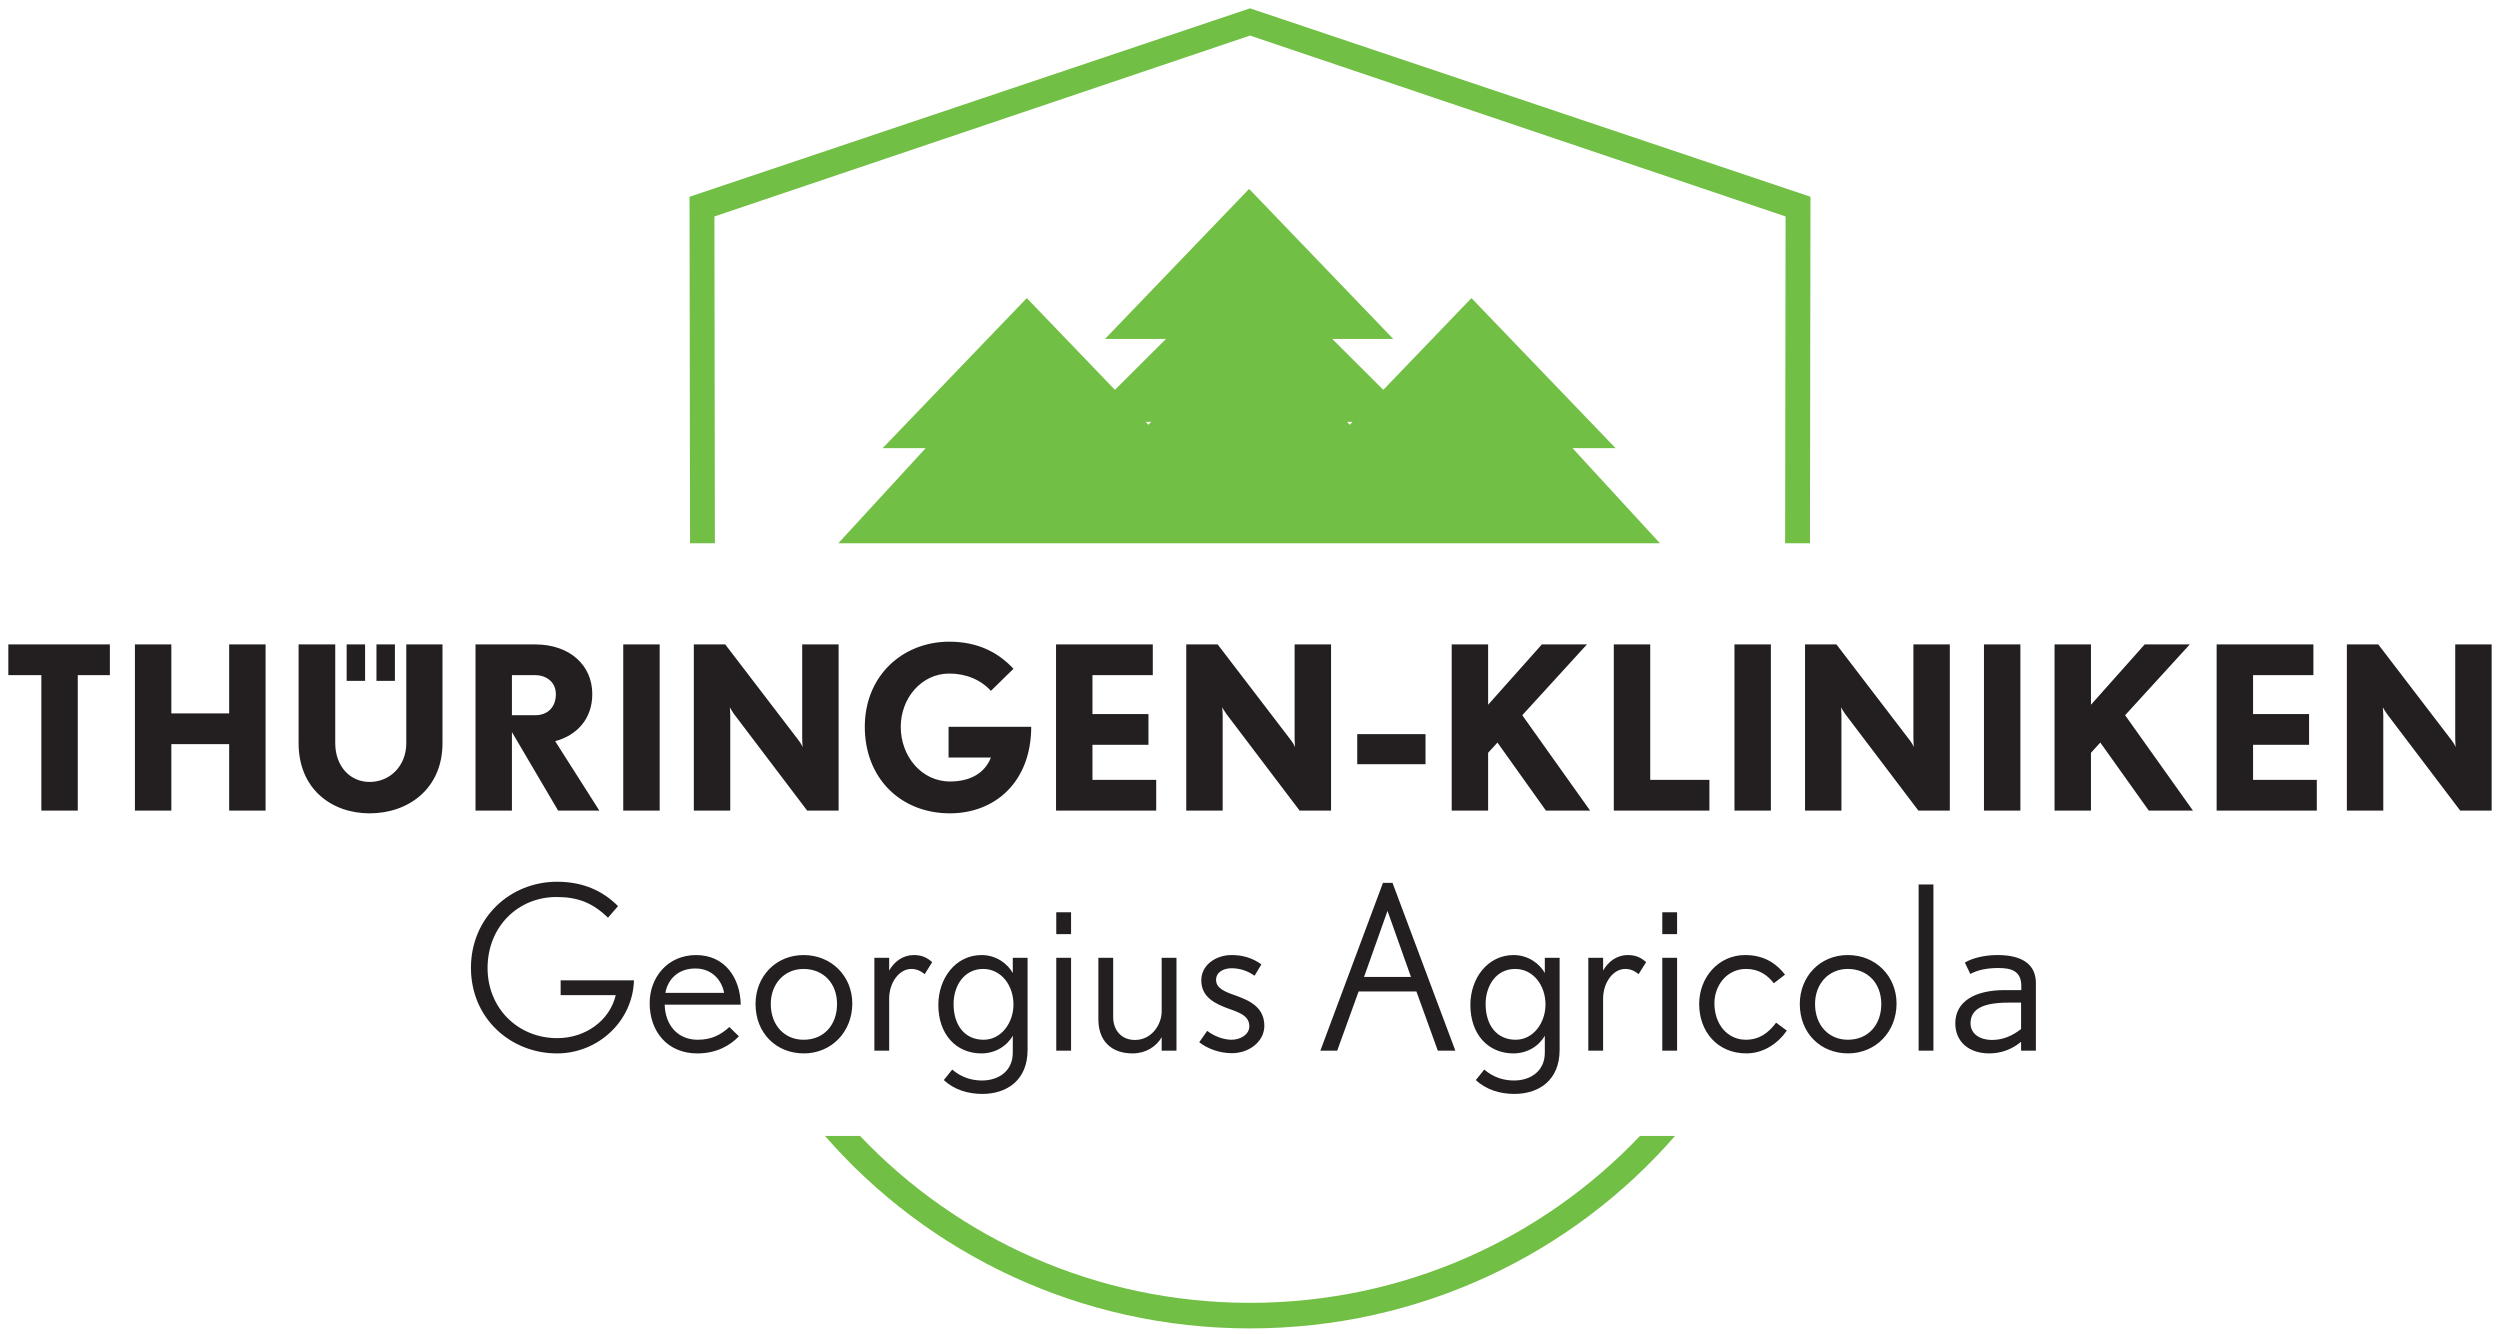
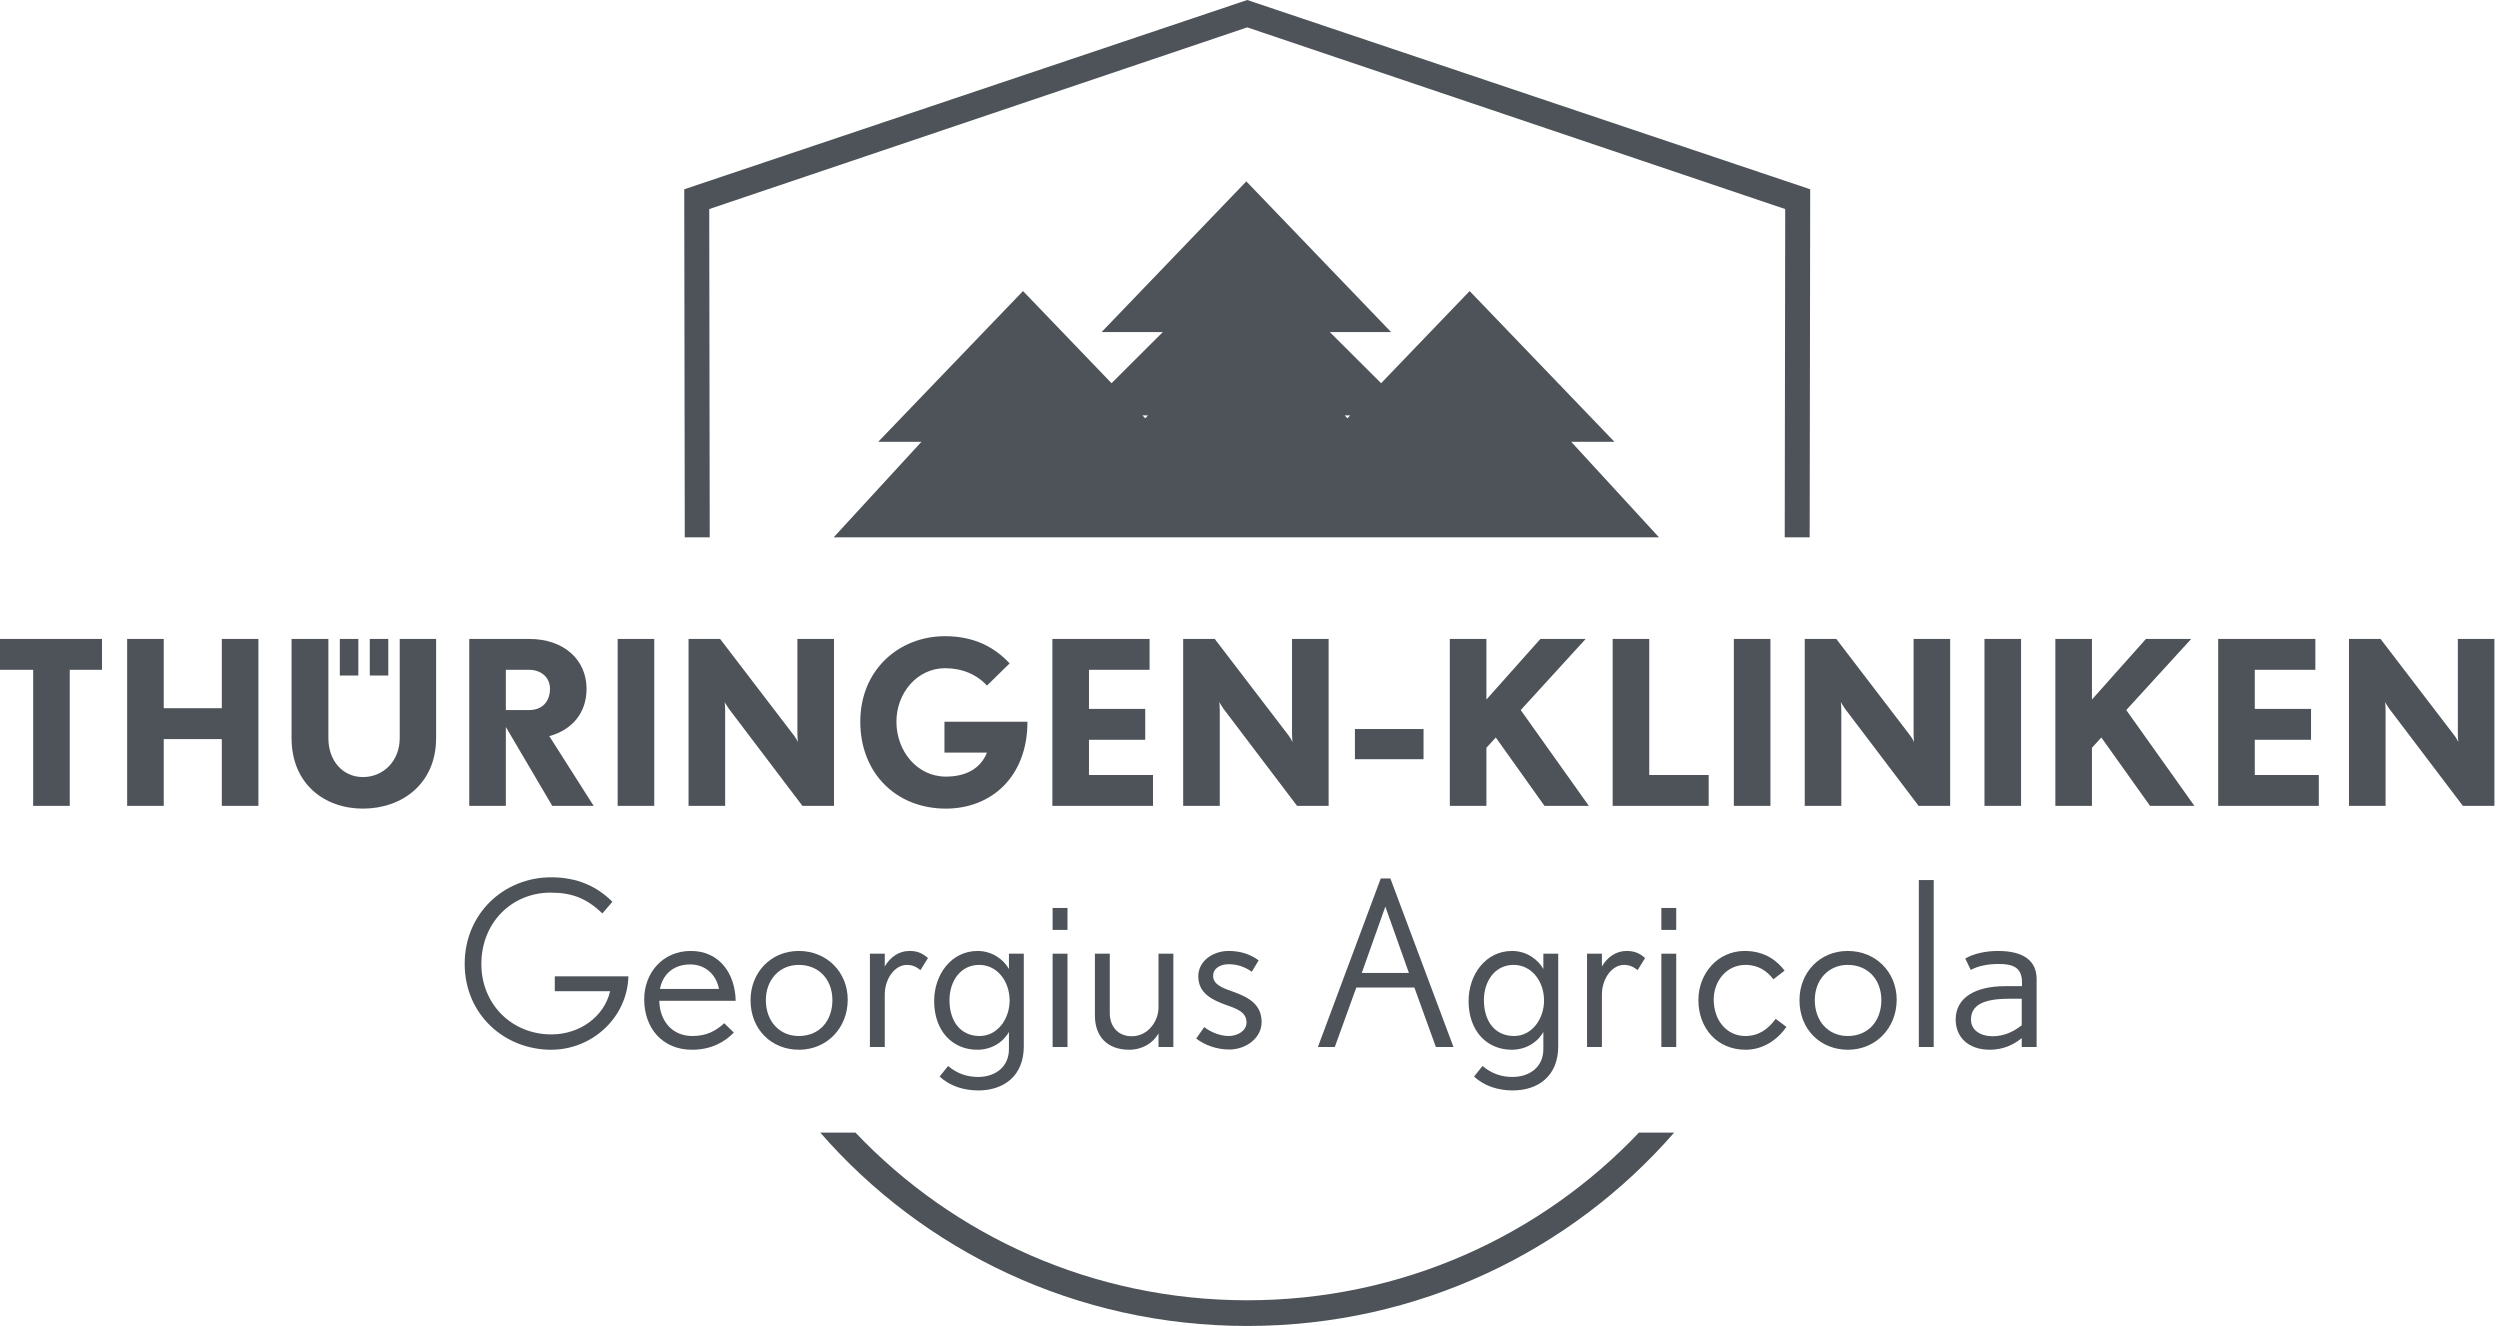
- <svg xmlns="http://www.w3.org/2000/svg" preserveAspectRatio="xMinYMin meet" version="1.1" viewBox="0 0 300 160">
-   <g fill="#71bf44">
-     <path d="m 188.703,53.777 h 5.166 L 176.573,35.771 165.998,46.78 159.873,40.674 H 167.191 L 149.894,22.668 132.598,40.674 h 7.317 L 133.791,46.78 123.215,35.771 105.918,53.777 h 5.166 l -10.488,11.413 h 98.594 z m -50.558,-3.155 -0.326,0.352 -0.337,-0.352 z m 24.161,0 -0.339,0.352 -0.325,-0.352 z" />
-     <path d="m 217.195,65.19 0.062,-41.578 L 150.003,1 82.744,23.612 l 0.062,41.578 h 2.981 L 85.73,25.975 150.003,4.268 214.271,25.975 214.214,65.19 Z M 98.995,136.309 c 12.315,14.139 30.584,23.1 51.006,23.1 20.421,0 38.691,-8.961 51.005,-23.1 h -4.206 c -11.705,12.328 -28.332,20.031 -46.799,20.031 -18.467,0 -35.094,-7.703 -46.799,-20.031 z" />
-   </g>
-   <path d="m 76.075,117.639 h -8.797 v 1.776 h 6.611 c -0.711,3.032 -3.606,5.163 -7.021,5.163 -4.699,0 -8.36,-3.579 -8.36,-8.414 0,-4.944 3.634,-8.524 8.278,-8.524 2.541,0 4.317,0.683 6.174,2.486 l 1.203,-1.393 c -1.83,-1.83 -4.18,-2.924 -7.322,-2.924 -5.655,0 -10.327,4.344 -10.327,10.327 0,6.119 4.809,10.273 10.327,10.273 4.945,0 9.098,-3.88 9.234,-8.77 z m 12.813,2.923 c -0.055,-3.196 -1.885,-5.955 -5.355,-5.955 -3.442,0 -5.573,2.705 -5.573,5.764 0,3.443 2.158,6.039 5.709,6.039 2.377,0 3.961,-0.984 5,-2.05 l -1.148,-1.12 c -1.01,0.929 -2.131,1.53 -3.797,1.53 -2.459,0 -3.907,-1.83 -3.961,-4.207 z m -1.994,-1.42 h -7.049 c 0.301,-1.639 1.53,-2.924 3.605,-2.924 1.995,0 3.171,1.421 3.444,2.924 z m 15.38,1.284 c 0,-3.278 -2.486,-5.819 -5.846,-5.819 -3.36,0 -5.764,2.596 -5.764,5.873 0,3.525 2.514,5.929 5.791,5.929 3.305,0 5.819,-2.568 5.819,-5.984 z m -1.83,0.055 c 0,2.459 -1.53,4.289 -4.016,4.289 -2.322,0 -3.934,-1.776 -3.934,-4.289 0,-2.404 1.612,-4.207 3.934,-4.207 2.35,0 4.016,1.694 4.016,4.207 z m 11.42,-5.026 c -0.683,-0.601 -1.312,-0.847 -2.213,-0.847 -1.285,0 -2.322,0.765 -2.951,1.858 v -1.53 h -1.776 v 11.147 h 1.776 v -6.256 c 0,-1.912 1.202,-3.552 2.65,-3.552 0.574,0 1.092,0.191 1.612,0.629 z m 11.446,10.545 V 114.934 h -1.776 v 1.83 c -0.601,-1.092 -1.967,-2.158 -3.743,-2.158 -3.142,0 -5.191,2.814 -5.191,5.983 0,3.525 2.131,5.82 5.164,5.82 1.694,0 3.087,-0.902 3.77,-2.131 v 2.049 c 0,2.213 -1.721,3.333 -3.688,3.333 -1.23,0 -2.459,-0.355 -3.58,-1.311 l -1.01,1.256 c 1.202,1.147 2.896,1.666 4.617,1.666 2.977,0 5.436,-1.666 5.436,-5.272 z m -1.694,-5.465 c 0,2.186 -1.448,4.235 -3.579,4.235 -2.322,0 -3.607,-1.803 -3.607,-4.289 0,-2.186 1.257,-4.207 3.552,-4.207 2.158,0 3.633,1.967 3.633,4.262 z m 6.912,-8.442 v -2.623 h -1.777 v 2.623 z m 0,13.988 V 114.934 h -1.777 v 11.147 z m 12.649,0 V 114.934 h -1.777 v 6.447 c 0,1.557 -1.202,3.415 -3.196,3.415 -1.694,0 -2.623,-1.229 -2.623,-2.759 v -7.103 h -1.776 v 7.403 c 0,2.486 1.475,4.072 4.098,4.072 1.557,0 2.842,-0.793 3.497,-1.941 v 1.613 z m 10.544,-2.978 c 0,-2.295 -1.858,-3.059 -3.497,-3.661 -1.366,-0.465 -2.295,-0.902 -2.295,-1.858 0,-0.984 0.984,-1.394 1.858,-1.394 0.929,0 1.885,0.273 2.76,0.902 l 0.82,-1.366 c -1.121,-0.82 -2.35,-1.121 -3.58,-1.121 -1.858,0 -3.633,1.175 -3.633,3.033 0,2.076 1.748,2.841 3.305,3.415 1.339,0.465 2.459,0.875 2.459,2.104 0,0.984 -1.065,1.612 -2.131,1.612 -0.901,0 -2.049,-0.383 -2.923,-1.065 l -0.957,1.366 c 1.011,0.793 2.459,1.312 3.934,1.312 2.049,0 3.879,-1.394 3.879,-3.279 z m 22.921,2.978 -7.54,-20.135 h -1.148 l -7.512,20.135 h 2.022 l 2.568,-7.103 h 6.938 l 2.568,7.103 z m -5.327,-8.852 h -5.629 l 2.814,-7.922 z m 17.839,8.77 V 114.934 h -1.776 v 1.83 c -0.601,-1.092 -1.967,-2.158 -3.743,-2.158 -3.142,0 -5.191,2.814 -5.191,5.983 0,3.525 2.131,5.82 5.164,5.82 1.694,0 3.088,-0.902 3.77,-2.131 v 2.049 c 0,2.213 -1.721,3.333 -3.688,3.333 -1.229,0 -2.459,-0.355 -3.579,-1.311 l -1.011,1.256 c 1.203,1.147 2.896,1.666 4.617,1.666 2.978,0 5.436,-1.666 5.436,-5.272 z m -1.694,-5.465 c 0,2.186 -1.448,4.235 -3.579,4.235 -2.322,0 -3.606,-1.803 -3.606,-4.289 0,-2.186 1.256,-4.207 3.551,-4.207 2.158,0 3.633,1.967 3.633,4.262 z m 12.075,-5.081 c -0.682,-0.601 -1.311,-0.847 -2.213,-0.847 -1.284,0 -2.321,0.765 -2.95,1.858 v -1.53 h -1.776 v 11.147 h 1.776 v -6.256 c 0,-1.912 1.202,-3.552 2.65,-3.552 0.573,0 1.092,0.191 1.612,0.629 z m 3.716,-3.361 v -2.623 h -1.777 v 2.623 z m 0,13.988 V 114.934 h -1.777 v 11.147 z m 13.167,-2.404 -1.284,-0.957 c -0.929,1.257 -2.049,2.049 -3.633,2.049 -2.186,0 -3.771,-1.83 -3.771,-4.371 0,-2.158 1.503,-4.125 3.798,-4.125 1.557,0 2.595,0.765 3.333,1.721 l 1.338,-1.038 c -0.819,-1.066 -2.24,-2.35 -4.78,-2.35 -3.197,0 -5.519,2.678 -5.519,5.873 0,3.306 2.186,5.929 5.656,5.929 2.104,0 3.825,-1.23 4.862,-2.732 z m 13.168,-3.252 c 0,-3.278 -2.486,-5.819 -5.847,-5.819 -3.36,0 -5.764,2.596 -5.764,5.873 0,3.525 2.514,5.929 5.791,5.929 3.306,0 5.82,-2.568 5.82,-5.984 z m -1.831,0.055 c 0,2.459 -1.53,4.289 -4.016,4.289 -2.322,0 -3.934,-1.776 -3.934,-4.289 0,-2.404 1.612,-4.207 3.934,-4.207 2.35,0 4.016,1.694 4.016,4.207 z m 6.256,5.601 v -19.944 h -1.776 v 19.944 z m 12.294,0 v -8.115 c 0,-2.185 -1.557,-3.36 -4.616,-3.36 -1.394,0 -2.896,0.301 -3.908,0.902 l 0.656,1.366 c 0.929,-0.492 2.022,-0.711 3.388,-0.711 1.612,0 2.731,0.41 2.731,2.158 v 0.492 h -1.994 c -3.579,0 -5.928,1.366 -5.928,3.989 0,2.158 1.584,3.607 4.071,3.607 1.557,0 2.842,-0.574 3.825,-1.394 v 1.066 z m -1.776,-2.596 c -0.983,0.765 -2.104,1.311 -3.497,1.311 -1.338,0 -2.568,-0.655 -2.568,-1.994 0,-1.776 1.584,-2.486 4.563,-2.486 h 1.502 z" fill="#231f20" />
-   <path d="M 13.184,81.019 V 77.331 H 1 v 3.688 H 4.961 V 97.274 H 9.332 V 81.019 Z m 18.686,16.255 v -19.943 h -4.371 v 8.278 h -6.938 v -8.278 h -4.371 v 19.943 h 4.371 v -7.977 h 6.938 v 7.977 z M 47.389,81.702 v -4.371 h -2.213 v 4.371 z m -3.579,0 v -4.371 h -2.213 v 4.371 z m 9.289,7.485 V 77.331 h -4.345 v 11.856 c 0,2.705 -1.94,4.645 -4.399,4.645 -2.403,0 -4.125,-1.94 -4.125,-4.645 V 77.331 h -4.399 v 11.856 c 0,5.465 3.935,8.414 8.524,8.414 4.645,0 8.743,-2.95 8.743,-8.414 z m 18.823,8.086 -5.301,-8.332 c 2.623,-0.71 4.453,-2.678 4.453,-5.655 0,-3.443 -2.678,-5.955 -6.857,-5.955 h -7.157 v 19.943 h 4.371 V 87.849 l 5.545,9.425 z m -5.219,-13.987 c 0,1.558 -0.956,2.541 -2.486,2.541 h -2.786 v -4.809 h 2.786 c 1.394,0 2.486,0.875 2.486,2.268 z m 12.458,13.987 v -19.943 h -4.371 v 19.943 z m 21.473,0 v -19.943 h -4.371 v 11.31 c 0,0.492 0.055,0.984 0.055,1.011 -0.027,-0.082 -0.219,-0.465 -0.492,-0.82 L 87.029,77.331 h -3.77 v 19.943 h 4.371 V 85.855 c 0,-0.465 -0.055,-0.956 -0.055,-0.983 0.027,0.055 0.246,0.437 0.492,0.792 l 8.796,11.61 z m 23.112,-10.053 h -9.918 v 3.688 h 5.082 c -0.765,1.912 -2.514,2.869 -4.918,2.869 -3.415,0 -5.901,-3.033 -5.901,-6.557 0,-3.441 2.486,-6.393 5.819,-6.393 2.022,0 3.77,0.738 5,2.076 l 2.705,-2.65 c -1.749,-1.885 -4.18,-3.251 -7.705,-3.251 -5.545,0 -10.135,4.043 -10.135,10.217 0,6.147 4.289,10.381 10.217,10.381 5.437,0 9.754,-3.797 9.754,-10.381 z m 14.998,10.053 v -3.688 h -7.649 v -4.207 h 6.721 V 85.691 h -6.721 v -4.672 h 7.24 v -3.688 h -11.611 v 19.943 z m 20.981,0 v -19.943 h -4.371 v 11.31 c 0,0.492 0.055,0.984 0.055,1.011 -0.027,-0.082 -0.219,-0.465 -0.491,-0.82 l -8.797,-11.501 h -3.771 v 19.943 h 4.371 V 85.855 c 0,-0.465 -0.055,-0.956 -0.055,-0.983 0.027,0.055 0.246,0.437 0.492,0.792 l 8.797,11.61 z m 11.338,-5.573 v -3.606 h -8.196 v 3.606 z m 19.751,5.573 -8.141,-11.446 7.758,-8.496 h -5.409 l -6.447,7.239 v -7.239 h -4.371 v 19.943 h 4.371 v -6.938 l 1.12,-1.23 5.82,8.168 z m 14.315,0 v -3.688 h -7.102 V 77.331 h -4.371 v 19.943 z m 7.377,0 v -19.943 h -4.371 v 19.943 z m 21.472,0 v -19.943 h -4.37 v 11.31 c 0,0.492 0.055,0.984 0.055,1.011 -0.027,-0.082 -0.219,-0.465 -0.492,-0.82 l -8.797,-11.501 h -3.77 v 19.943 h 4.37 V 85.855 c 0,-0.465 -0.055,-0.956 -0.055,-0.983 0.027,0.055 0.247,0.437 0.492,0.792 l 8.797,11.61 z m 8.469,0 v -19.943 h -4.371 v 19.943 z m 20.709,0 -8.142,-11.446 7.759,-8.496 h -5.41 l -6.447,7.239 v -7.239 h -4.371 v 19.943 h 4.371 v -6.938 l 1.121,-1.23 5.819,8.168 z m 14.861,0 v -3.688 h -7.649 v -4.207 h 6.721 V 85.691 h -6.721 v -4.672 h 7.24 v -3.688 h -11.611 v 19.943 z m 20.981,0 v -19.943 h -4.371 v 11.31 c 0,0.492 0.055,0.984 0.055,1.011 -0.027,-0.082 -0.219,-0.465 -0.492,-0.82 l -8.796,-11.501 h -3.771 v 19.943 h 4.371 V 85.855 c 0,-0.465 -0.055,-0.956 -0.055,-0.983 0.027,0.055 0.246,0.437 0.492,0.792 l 8.797,11.61 z" fill="#231f20" />
+ <svg xmlns="http://www.w3.org/2000/svg" width="181" height="96" viewBox="0 0 181 96" fill="none">
+   <path d="M131.02 38.901L131.058 13.704L90.3 0L49.539 13.704L49.577 38.901H51.384L51.349 15.136L90.3 1.981L129.249 15.136L129.214 38.901H131.02Z" fill="#4D5358" />
+   <path d="M59.388 82.001C66.851 90.569 77.922 96 90.299 96C102.674 96 113.747 90.569 121.209 82.001H118.66C111.566 89.472 101.49 94.14 90.299 94.14C79.107 94.14 69.031 89.472 61.937 82.001H59.388Z" fill="#4D5358" />
+   <path fill-rule="evenodd" clip-rule="evenodd" d="M116.884 31.985H113.754L120.109 38.901H60.359L66.714 31.985H63.584L74.066 21.072L80.475 27.744L84.186 24.044H79.752L90.234 13.131L100.717 24.044H96.282L99.993 27.744L106.402 21.072L116.884 31.985ZM82.916 30.286L83.114 30.073H82.712L82.916 30.286ZM97.551 30.286L97.757 30.073H97.355L97.551 30.286Z" fill="#4D5358" />
+   <path d="M45.497 70.687H40.166V71.763H44.173C43.742 73.6 41.988 74.891 39.918 74.891C37.07 74.891 34.851 72.723 34.851 69.792C34.851 66.796 37.054 64.626 39.868 64.626C41.408 64.626 42.484 65.041 43.61 66.133L44.339 65.289C43.229 64.18 41.805 63.517 39.901 63.517C36.474 63.517 33.643 66.15 33.643 69.776C33.643 73.484 36.557 76.001 39.901 76.001C42.898 76.001 45.415 73.65 45.497 70.687Z" fill="#4D5358" />
+   <path fill-rule="evenodd" clip-rule="evenodd" d="M53.263 72.458C53.229 70.521 52.12 68.849 50.017 68.849C47.931 68.849 46.64 70.488 46.64 72.342C46.64 74.428 47.948 76.001 50.1 76.001C51.54 76.001 52.501 75.405 53.13 74.759L52.434 74.081C51.822 74.644 51.143 75.007 50.133 75.007C48.643 75.007 47.766 73.898 47.732 72.458H53.263ZM52.054 71.597H47.782C47.964 70.604 48.709 69.825 49.967 69.825C51.176 69.825 51.888 70.687 52.054 71.597Z" fill="#4D5358" />
+   <path fill-rule="evenodd" clip-rule="evenodd" d="M61.375 72.375C61.375 70.388 59.868 68.849 57.832 68.849C55.796 68.849 54.339 70.422 54.339 72.408C54.339 74.544 55.862 76.001 57.848 76.001C59.851 76.001 61.375 74.445 61.375 72.375ZM60.266 72.408C60.266 73.898 59.339 75.007 57.832 75.007C56.424 75.007 55.448 73.931 55.448 72.408C55.448 70.951 56.424 69.858 57.832 69.858C59.256 69.858 60.266 70.885 60.266 72.408Z" fill="#4D5358" />
+   <path d="M67.186 69.362C66.772 68.998 66.391 68.849 65.845 68.849C65.067 68.849 64.438 69.312 64.057 69.974V69.047H62.981V75.803H64.057V72.011C64.057 70.852 64.785 69.858 65.663 69.858C66.011 69.858 66.325 69.974 66.64 70.239L67.186 69.362Z" fill="#4D5358" />
+   <path fill-rule="evenodd" clip-rule="evenodd" d="M74.123 75.753V69.047H73.047V70.157C72.683 69.495 71.855 68.849 70.779 68.849C68.875 68.849 67.633 70.554 67.633 72.474C67.633 74.611 68.924 76.001 70.762 76.001C71.789 76.001 72.633 75.455 73.047 74.71V75.952C73.047 77.293 72.004 77.971 70.812 77.971C70.067 77.971 69.322 77.756 68.643 77.177L68.031 77.938C68.759 78.633 69.786 78.948 70.829 78.948C72.633 78.948 74.123 77.938 74.123 75.753ZM73.097 72.441C73.097 73.766 72.219 75.007 70.928 75.007C69.521 75.007 68.742 73.915 68.742 72.408C68.742 71.084 69.504 69.858 70.895 69.858C72.203 69.858 73.097 71.05 73.097 72.441Z" fill="#4D5358" />
+   <path d="M77.286 67.325V65.736H76.209V67.325H77.286Z" fill="#4D5358" />
+   <path d="M77.286 75.803V69.047H76.209V75.803H77.286Z" fill="#4D5358" />
+   <path d="M84.951 75.803V69.047H83.875V72.955C83.875 73.898 83.146 75.024 81.938 75.024C80.912 75.024 80.348 74.279 80.348 73.352V69.047H79.272V73.534C79.272 75.041 80.166 76.001 81.756 76.001C82.699 76.001 83.478 75.521 83.875 74.825V75.803H84.951Z" fill="#4D5358" />
+   <path d="M91.341 73.998C91.341 72.607 90.216 72.144 89.222 71.779C88.395 71.498 87.832 71.233 87.832 70.653C87.832 70.057 88.428 69.809 88.957 69.809C89.521 69.809 90.1 69.974 90.63 70.355L91.127 69.528C90.448 69.031 89.703 68.849 88.957 68.849C87.832 68.849 86.756 69.561 86.756 70.687C86.756 71.945 87.815 72.408 88.759 72.756C89.57 73.037 90.249 73.286 90.249 74.031C90.249 74.627 89.603 75.007 88.957 75.007C88.411 75.007 87.716 74.776 87.186 74.362L86.606 75.19C87.219 75.67 88.097 75.985 88.991 75.985C90.232 75.985 91.341 75.14 91.341 73.998Z" fill="#4D5358" />
+   <path fill-rule="evenodd" clip-rule="evenodd" d="M105.232 75.803L100.663 63.6H99.967L95.415 75.803H96.64L98.196 71.498H102.401L103.957 75.803H105.232ZM102.004 70.438H98.593L100.299 65.637L102.004 70.438Z" fill="#4D5358" />
+   <path fill-rule="evenodd" clip-rule="evenodd" d="M112.815 75.753V69.047H111.739V70.157C111.375 69.495 110.547 68.849 109.471 68.849C107.567 68.849 106.325 70.554 106.325 72.474C106.325 74.611 107.616 76.001 109.454 76.001C110.481 76.001 111.326 75.455 111.739 74.71V75.952C111.739 77.293 110.696 77.971 109.504 77.971C108.759 77.971 108.014 77.756 107.335 77.177L106.722 77.938C107.451 78.633 108.478 78.948 109.521 78.948C111.326 78.948 112.815 77.938 112.815 75.753ZM111.789 72.441C111.789 73.766 110.911 75.007 109.62 75.007C108.213 75.007 107.435 73.915 107.435 72.408C107.435 71.084 108.196 69.858 109.587 69.858C110.895 69.858 111.789 71.05 111.789 72.441Z" fill="#4D5358" />
+   <path d="M119.106 69.362C118.693 68.998 118.312 68.849 117.765 68.849C116.987 68.849 116.359 69.312 115.978 69.974V69.047H114.902V75.803H115.978V72.011C115.978 70.852 116.706 69.858 117.584 69.858C117.931 69.858 118.246 69.974 118.56 70.239L119.106 69.362Z" fill="#4D5358" />
+   <path d="M121.359 67.325V65.736H120.282V67.325H121.359Z" fill="#4D5358" />
+   <path d="M121.359 75.803V69.047H120.282V75.803H121.359Z" fill="#4D5358" />
+   <path d="M129.338 74.346L128.56 73.766C127.997 74.528 127.319 75.007 126.359 75.007C125.034 75.007 124.073 73.898 124.073 72.358C124.073 71.05 124.984 69.858 126.375 69.858C127.319 69.858 127.948 70.322 128.395 70.901L129.206 70.272C128.71 69.626 127.848 68.849 126.309 68.849C124.371 68.849 122.964 70.471 122.964 72.408C122.964 74.412 124.289 76.001 126.392 76.001C127.667 76.001 128.71 75.256 129.338 74.346Z" fill="#4D5358" />
+   <path fill-rule="evenodd" clip-rule="evenodd" d="M137.319 72.375C137.319 70.388 135.812 68.849 133.775 68.849C131.739 68.849 130.282 70.422 130.282 72.408C130.282 74.544 131.805 76.001 133.792 76.001C135.795 76.001 137.319 74.445 137.319 72.375ZM136.209 72.408C136.209 73.898 135.282 75.007 133.775 75.007C132.368 75.007 131.391 73.931 131.391 72.408C131.391 70.951 132.368 69.858 133.775 69.858C135.199 69.858 136.209 70.885 136.209 72.408Z" fill="#4D5358" />
+   <path d="M140 75.803V63.716H138.924V75.803H140Z" fill="#4D5358" />
+   <path fill-rule="evenodd" clip-rule="evenodd" d="M147.451 75.803V70.885C147.451 69.561 146.507 68.849 144.653 68.849C143.808 68.849 142.898 69.031 142.285 69.395L142.682 70.223C143.246 69.925 143.908 69.792 144.736 69.792C145.713 69.792 146.391 70.041 146.391 71.1V71.398H145.182C143.014 71.398 141.59 72.226 141.59 73.816C141.59 75.123 142.55 76.001 144.057 76.001C145 76.001 145.779 75.653 146.374 75.157V75.803H147.451ZM146.374 74.23C145.779 74.693 145.1 75.024 144.255 75.024C143.444 75.024 142.699 74.627 142.699 73.816C142.699 72.739 143.659 72.309 145.464 72.309H146.374V74.23Z" fill="#4D5358" />
+   <path d="M7.384 46.259V48.494H5.05V58.345H2.401V48.494H0V46.259H7.384Z" fill="#4D5358" />
+   <path d="M18.709 46.259V58.345H16.059V53.51H11.855V58.345H9.206V46.259H11.855V51.275H16.059V46.259H18.709Z" fill="#4D5358" />
+   <path d="M28.113 46.259V48.908H26.772V46.259H28.113Z" fill="#4D5358" />
+   <path d="M25.944 46.259V48.908H24.603V46.259H25.944Z" fill="#4D5358" />
+   <path d="M31.574 46.259V53.444C31.574 56.756 29.09 58.544 26.275 58.544C23.494 58.544 21.109 56.756 21.109 53.444V46.259H23.775V53.444C23.775 55.083 24.818 56.259 26.275 56.259C27.765 56.259 28.94 55.083 28.94 53.444V46.259H31.574Z" fill="#4D5358" />
+   <path fill-rule="evenodd" clip-rule="evenodd" d="M39.769 53.295L42.981 58.345H39.984L36.623 52.633V58.345H33.974V46.259H38.312C40.845 46.259 42.467 47.782 42.467 49.868C42.467 51.672 41.358 52.865 39.769 53.295ZM38.312 51.408C39.239 51.408 39.818 50.812 39.818 49.868C39.818 49.024 39.156 48.494 38.312 48.494H36.623V51.408H38.312Z" fill="#4D5358" />
+   <path d="M47.368 46.259V58.345H44.719V46.259H47.368Z" fill="#4D5358" />
+   <path d="M60.382 46.259V58.345H58.096L52.766 51.309C52.616 51.094 52.484 50.862 52.467 50.829C52.467 50.832 52.469 50.846 52.471 50.868C52.479 50.961 52.501 51.198 52.501 51.425V58.345H49.851V46.259H52.136L57.467 53.229C57.633 53.444 57.749 53.676 57.766 53.726C57.766 53.722 57.764 53.709 57.762 53.687C57.754 53.595 57.732 53.354 57.732 53.113V46.259H60.382Z" fill="#4D5358" />
+   <path d="M68.378 52.252H74.388C74.388 56.242 71.772 58.544 68.477 58.544C64.885 58.544 62.285 55.977 62.285 52.252C62.285 48.51 65.067 46.06 68.427 46.06C70.564 46.06 72.037 46.888 73.097 48.03L71.457 49.636C70.712 48.825 69.653 48.378 68.427 48.378C66.408 48.378 64.901 50.167 64.901 52.252C64.901 54.388 66.408 56.226 68.477 56.226C69.934 56.226 70.994 55.646 71.457 54.487H68.378V52.252Z" fill="#4D5358" />
+   <path d="M83.477 56.11V58.345H76.192V46.259H83.229V48.494H78.841V51.325H82.915V53.56H78.841V56.11H83.477Z" fill="#4D5358" />
+   <path d="M96.192 46.259V58.345H93.908L88.576 51.309C88.427 51.094 88.295 50.862 88.278 50.829C88.278 50.832 88.28 50.846 88.282 50.868C88.29 50.961 88.311 51.198 88.311 51.425V58.345H85.662V46.259H87.948L93.279 53.229C93.444 53.444 93.56 53.676 93.576 53.726C93.576 53.722 93.575 53.709 93.573 53.687C93.565 53.595 93.543 53.354 93.543 53.113V46.259H96.192Z" fill="#4D5358" />
+   <path d="M103.064 52.782V54.967H98.097V52.782H103.064Z" fill="#4D5358" />
+   <path d="M110.1 51.408L115.033 58.345H111.822L108.295 53.394L107.616 54.14V58.345H104.967V46.259H107.616V50.646L111.524 46.259H114.802L110.1 51.408Z" fill="#4D5358" />
+   <path d="M123.709 56.11V58.345H116.756V46.259H119.405V56.11H123.709Z" fill="#4D5358" />
+   <path d="M128.179 46.259V58.345H125.53V46.259H128.179Z" fill="#4D5358" />
+   <path d="M141.192 46.259V58.345H138.908L133.576 51.309C133.428 51.094 133.295 50.862 133.278 50.829C133.278 50.832 133.279 50.846 133.281 50.868C133.29 50.961 133.311 51.198 133.311 51.425V58.345H130.663V46.259H132.948L138.279 53.229C138.444 53.444 138.56 53.676 138.577 53.726C138.577 53.722 138.576 53.709 138.574 53.687C138.566 53.595 138.544 53.354 138.544 53.113V46.259H141.192Z" fill="#4D5358" />
+   <path d="M146.325 46.259V58.345H143.676V46.259H146.325Z" fill="#4D5358" />
+   <path d="M153.941 51.408L158.875 58.345H155.663L152.136 53.394L151.457 54.14V58.345H148.808V46.259H151.457V50.646L155.365 46.259H158.643L153.941 51.408Z" fill="#4D5358" />
+   <path d="M167.881 56.11V58.345H160.597V46.259H167.633V48.494H163.246V51.325H167.319V53.56H163.246V56.11H167.881Z" fill="#4D5358" />
+   <path d="M180.596 46.259V58.345H178.312L172.981 51.309C172.831 51.094 172.699 50.862 172.682 50.829C172.682 50.832 172.684 50.846 172.686 50.868C172.694 50.961 172.716 51.198 172.716 51.425V58.345H170.066V46.259H172.352L177.682 53.229C177.848 53.444 177.964 53.676 177.981 53.726C177.981 53.709 177.947 53.411 177.947 53.113V46.259H180.596Z" fill="#4D5358" />
</svg>
